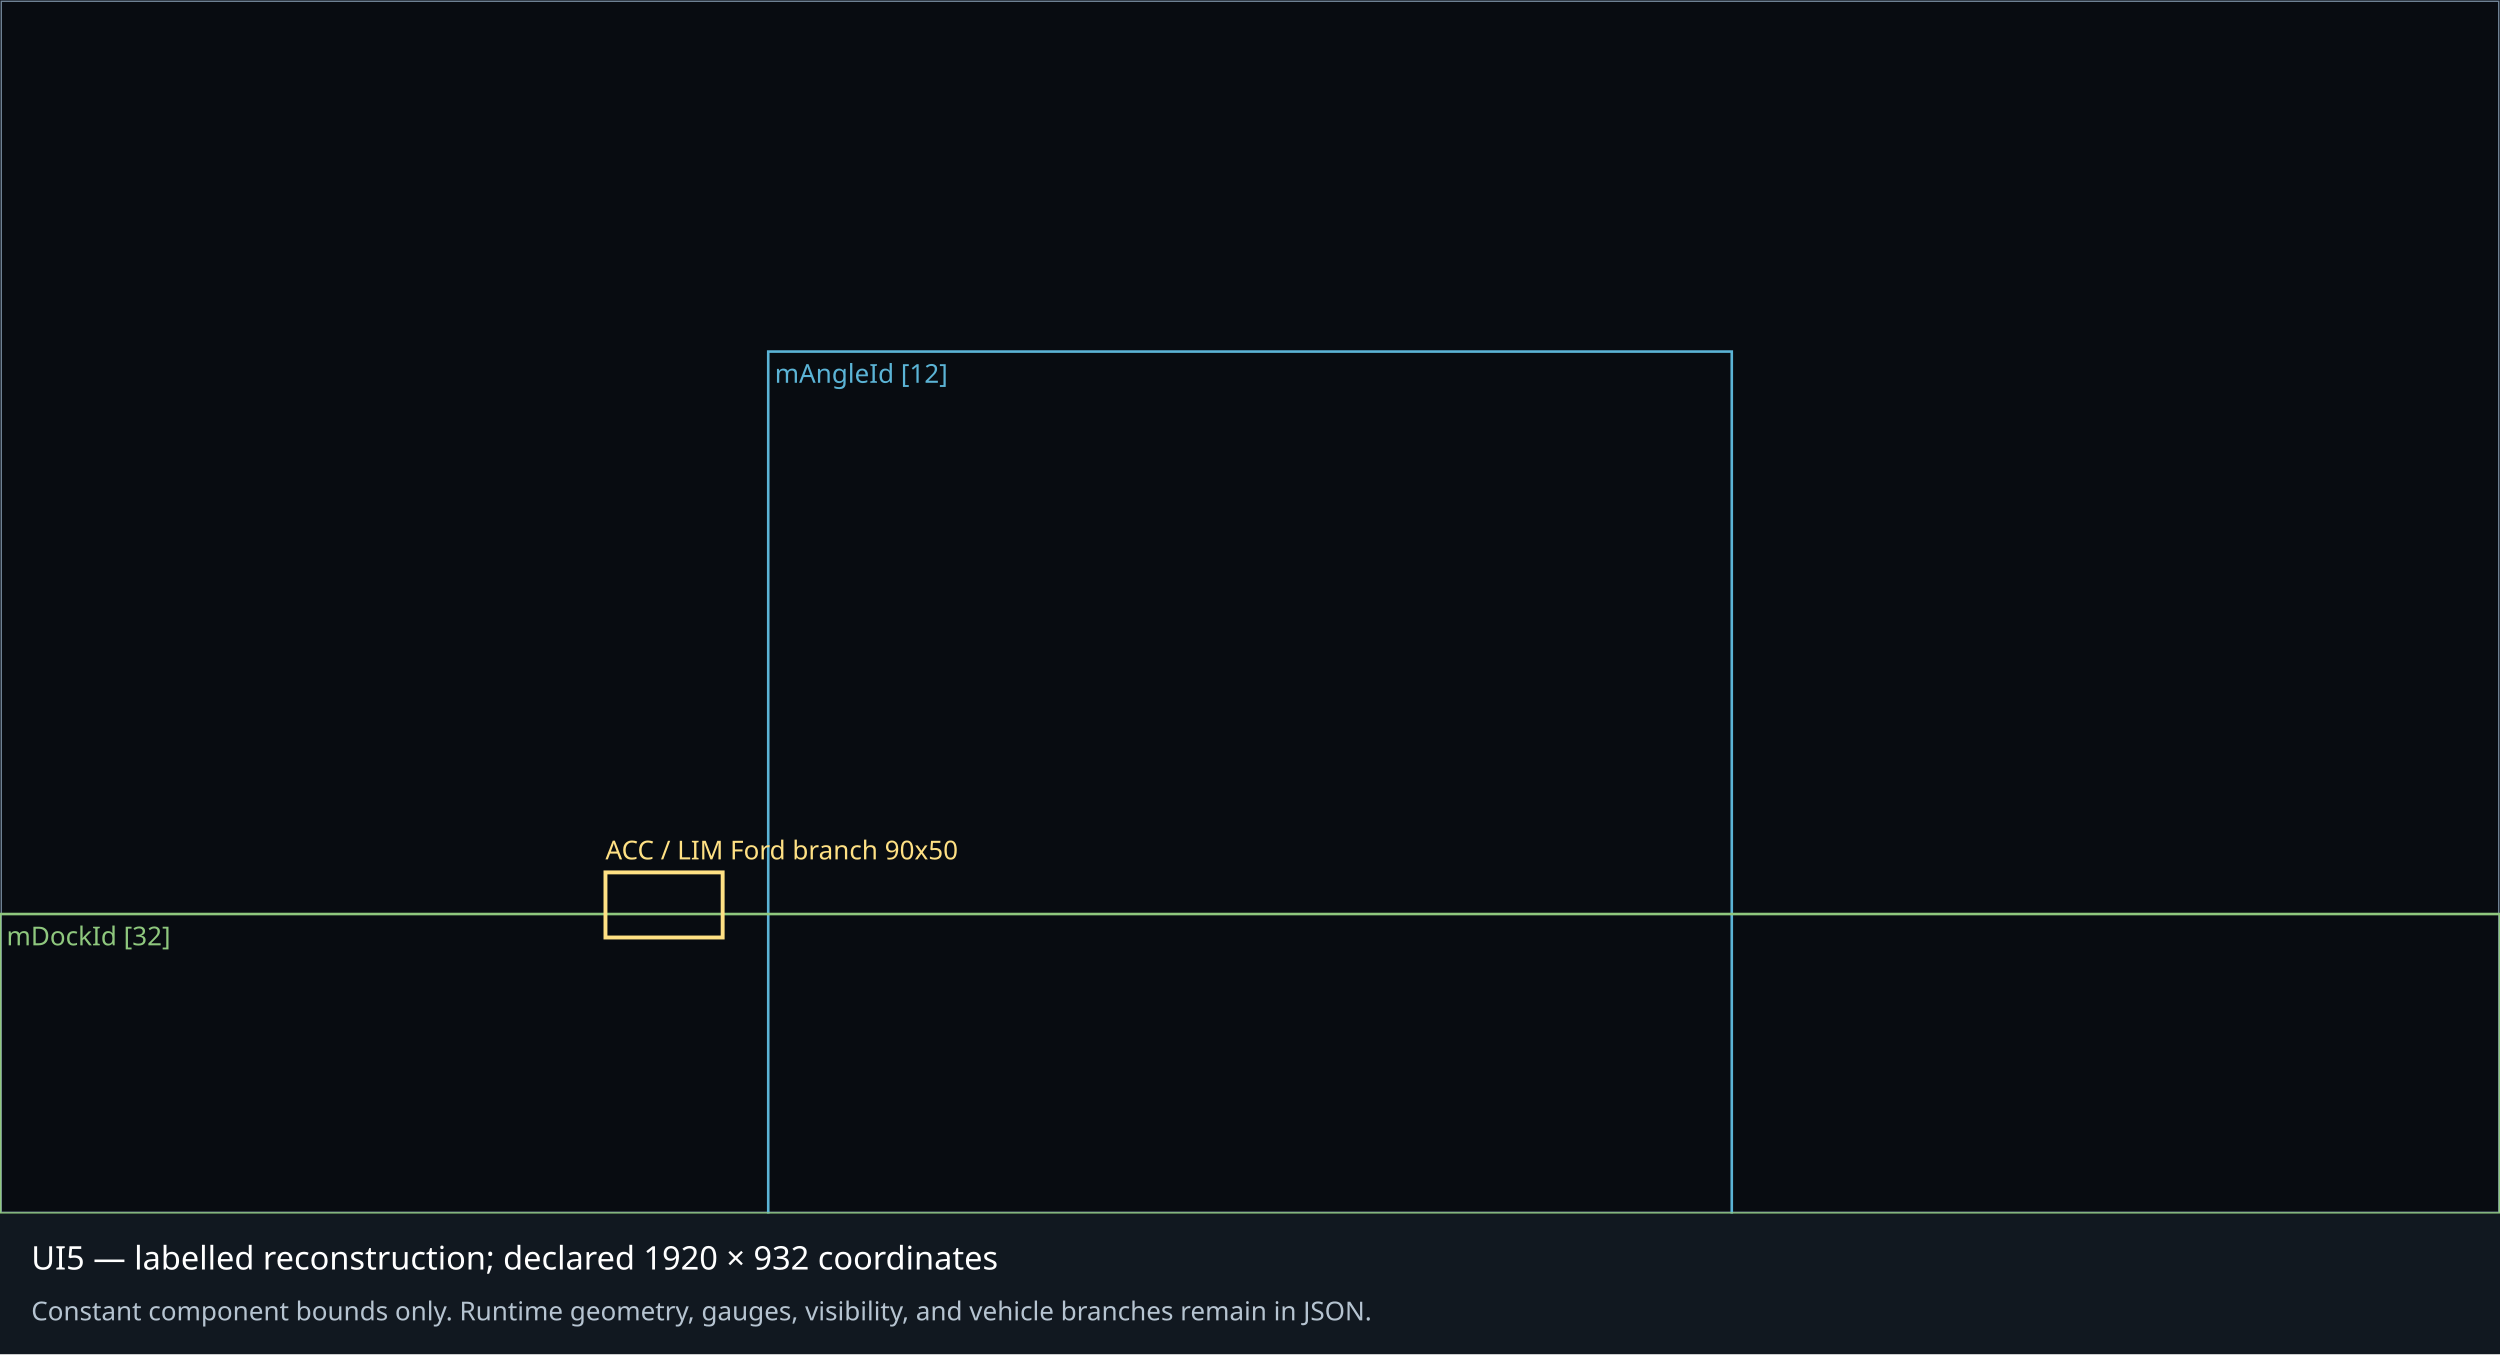
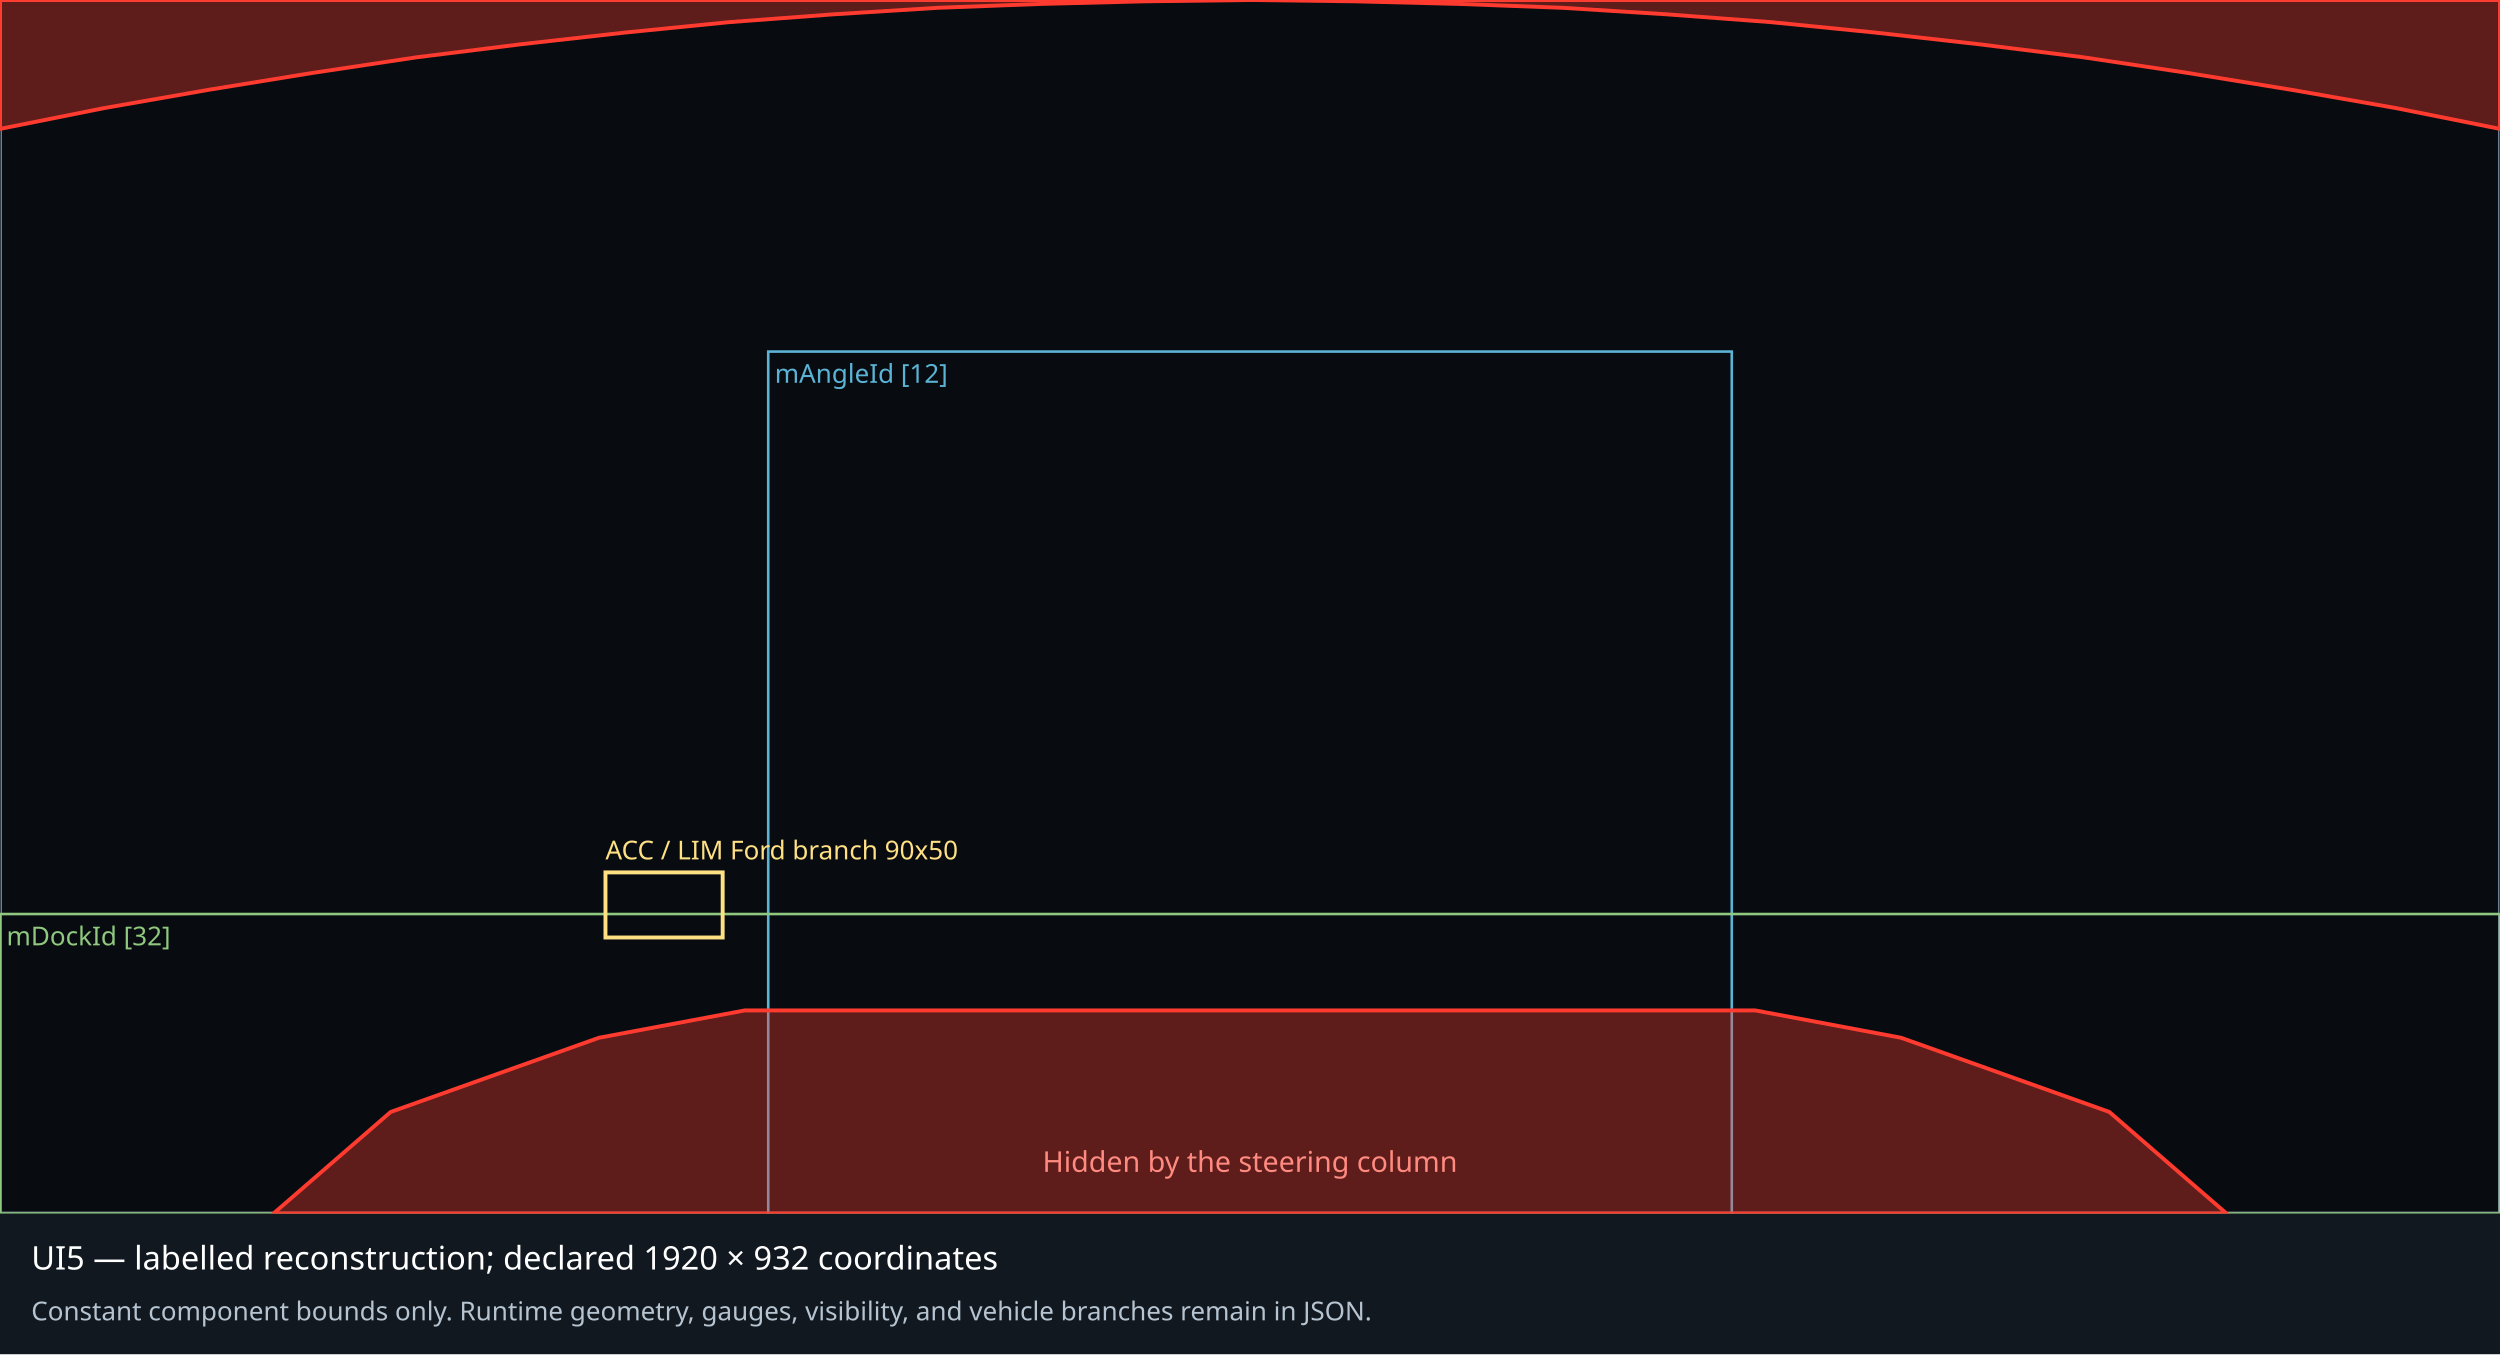
<svg xmlns="http://www.w3.org/2000/svg" width="1920" height="1040" viewBox="0 0 1920 1040">
  <rect width="1920" height="1040" fill="#111820" />
  <rect x="1" y="1" width="1918" height="930" fill="#080c11" stroke="#738699" />
  <text x="24" y="975" fill="white" font-family="sans-serif" font-size="25">UI5 — labelled reconstruction; declared 1920 × 932 coordinates</text>
  <text x="24" y="1014" fill="#b6c4d1" font-family="sans-serif" font-size="20">Constant component bounds only. Runtime geometry, gauges, visibility, and vehicle branches remain in JSON.</text>
  <defs>
    <clipPath id="canvas">
      <rect width="1920" height="932" />
    </clipPath>
  </defs>
  <g clip-path="url(#canvas)">
    <rect x="590.0" y="270.0" width="740.0" height="740.0" fill="none" stroke="#5bb4d6" stroke-width="2" />
    <text x="595.0" y="294.0" fill="#5bb4d6" font-family="sans-serif" font-size="20">mAngleId [12]</text>
    <rect x="0" y="702.0" width="1920.0" height="230.0" fill="none" stroke="#8fc87e" stroke-width="2" />
    <text x="5" y="726.0" fill="#8fc87e" font-family="sans-serif" font-size="20">mDockId [32]</text>
    <rect x="465" y="670" width="90" height="50" fill="none" stroke="#ffe184" stroke-width="3" />
    <text x="465" y="660" fill="#ffe184" font-family="sans-serif" font-size="20">ACC / LIM Ford branch 90x50</text>
+     <polygon points="0,0 1920,0 1920,99 1840,83 1760,69 1680,56 1600,44 1520,34 1440,25 1360,17 1280,11 1200,6 1120,3 1040,1 960,0 880,1 800,3 720,6 640,11 560,17 480,25 400,34 320,44 240,56 160,69 80,83 0,99" fill="#ff3b30" fill-opacity="0.35" stroke="#ff3b30" stroke-width="3" />
+     <polygon points="210,932 300,854 460,797 572,776 1348,776 1460,797 1620,854 1710,932" fill="#ff3b30" fill-opacity="0.35" stroke="#ff3b30" stroke-width="3" />
+     <text x="960" y="900" fill="#ff8a80" font-family="sans-serif" font-size="22" text-anchor="middle">Hidden by the steering column</text>
  </g>
</svg>
